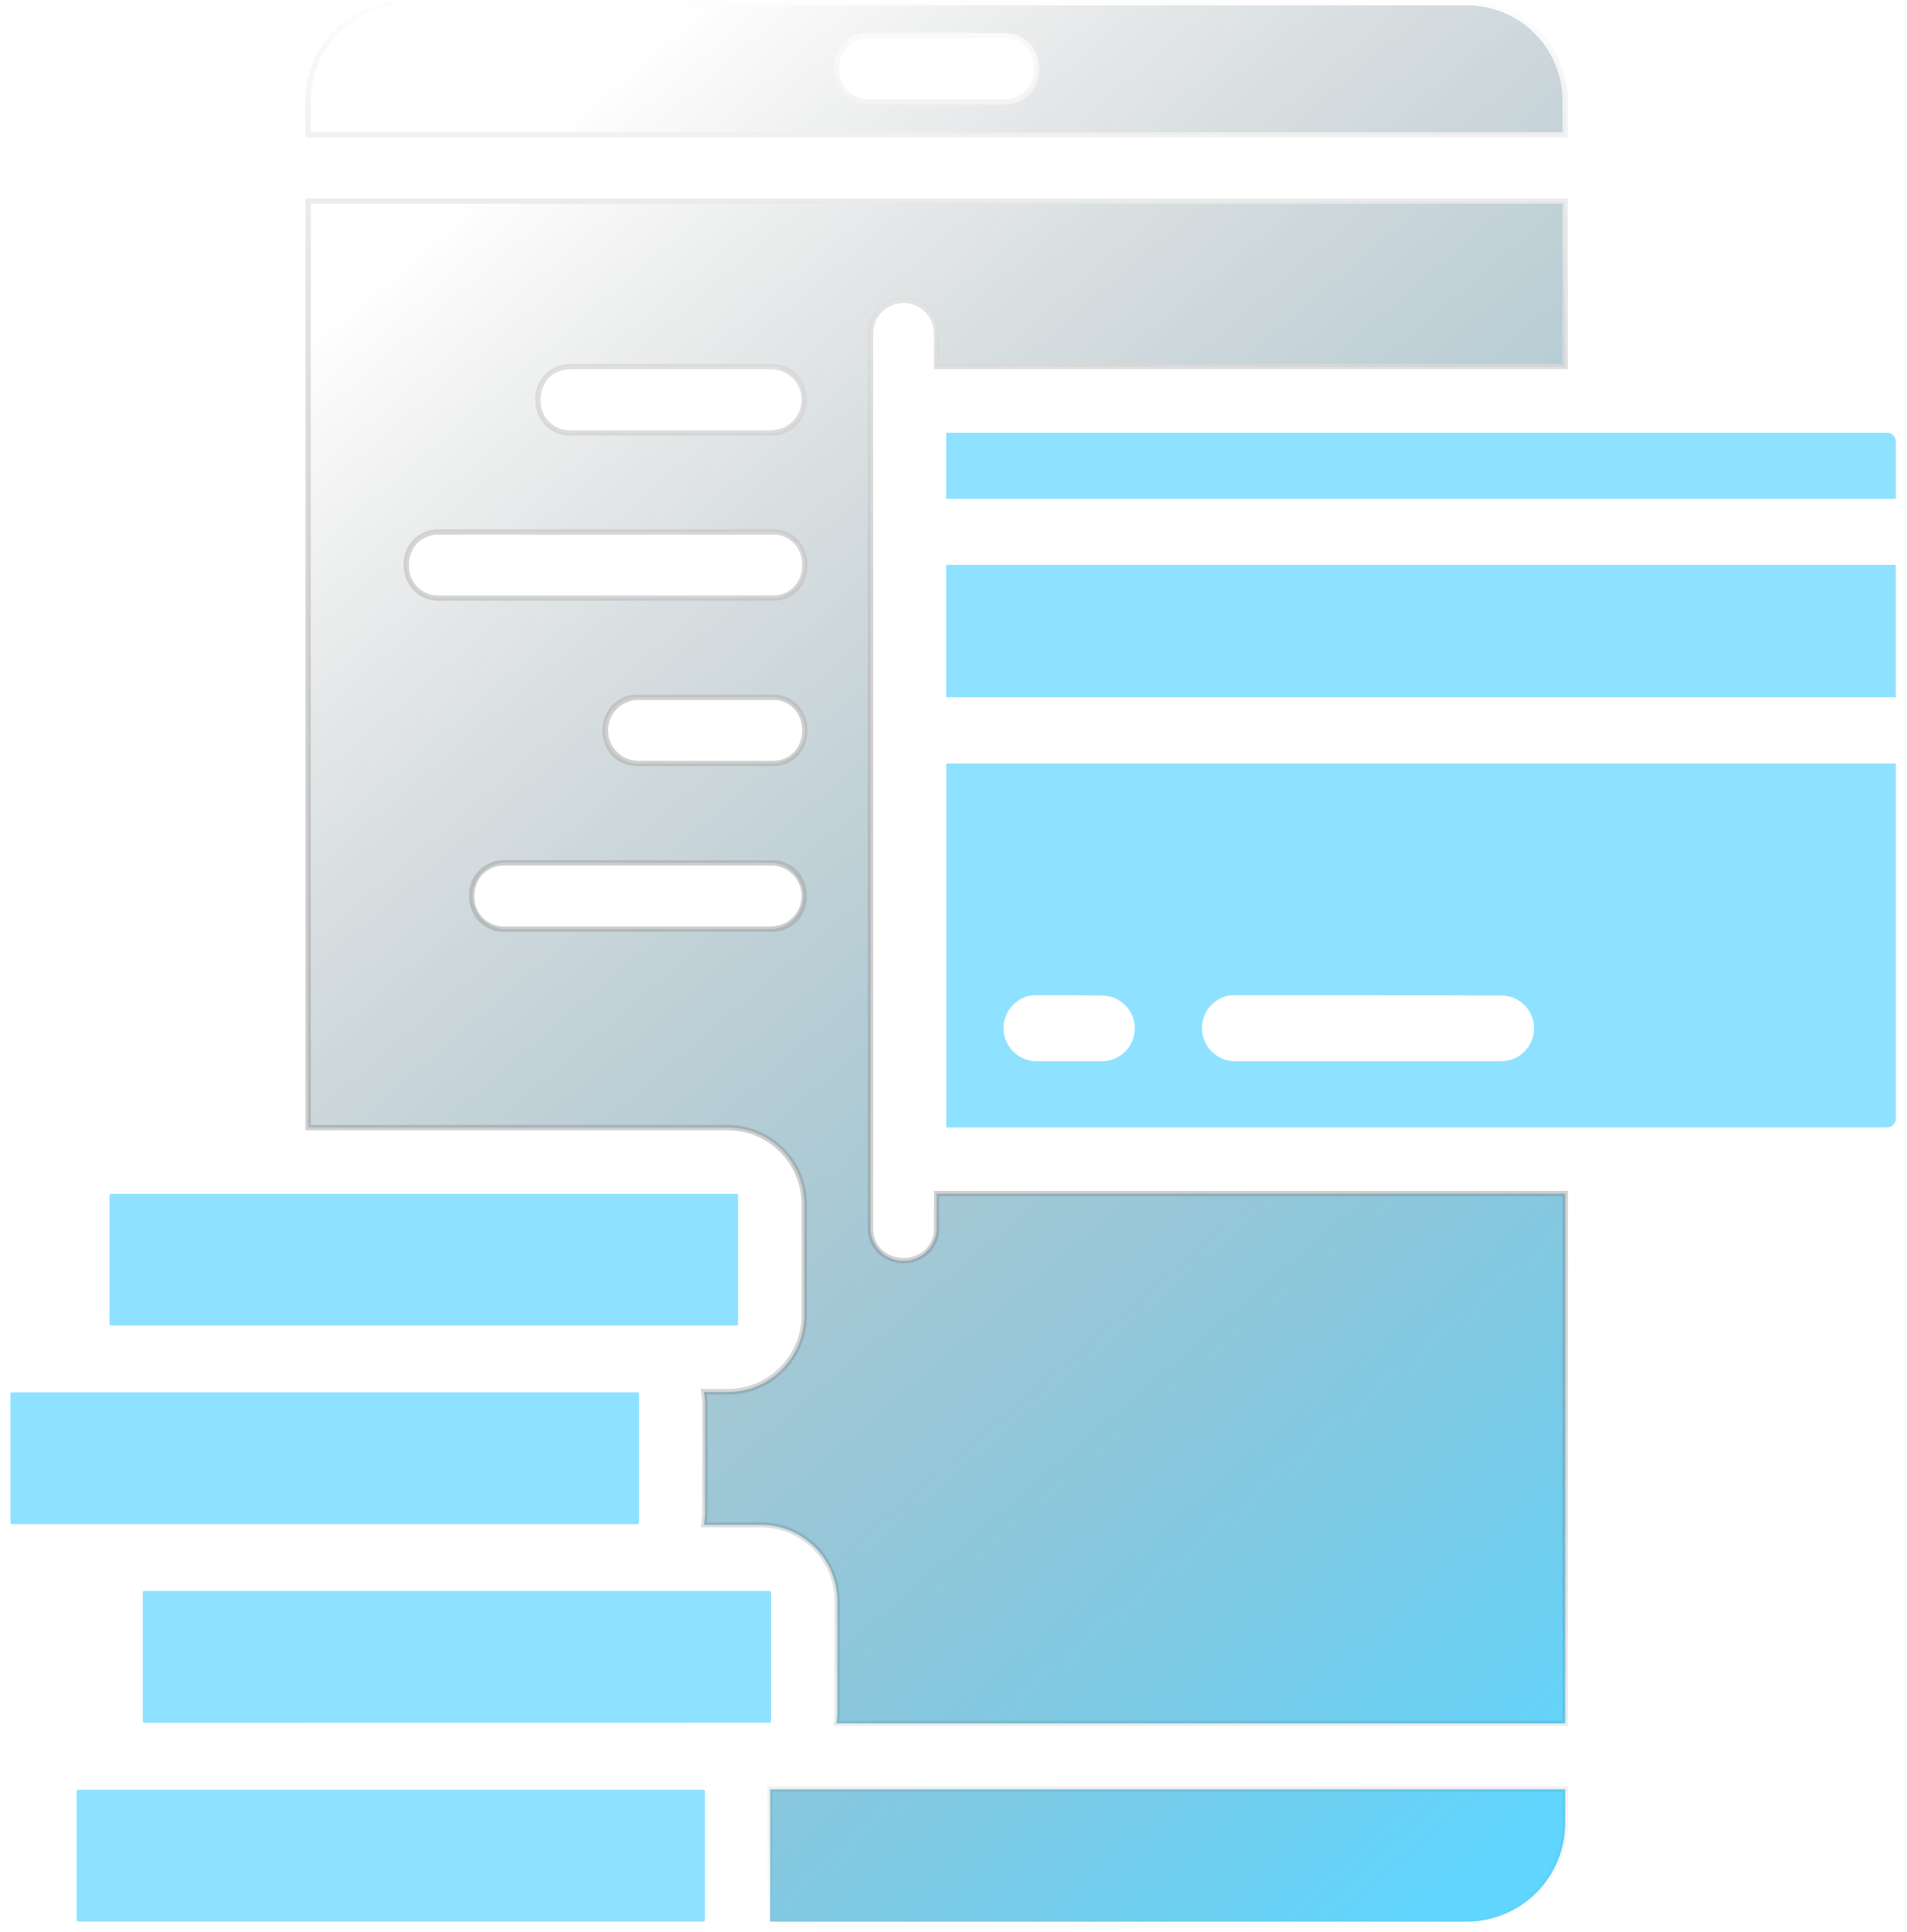
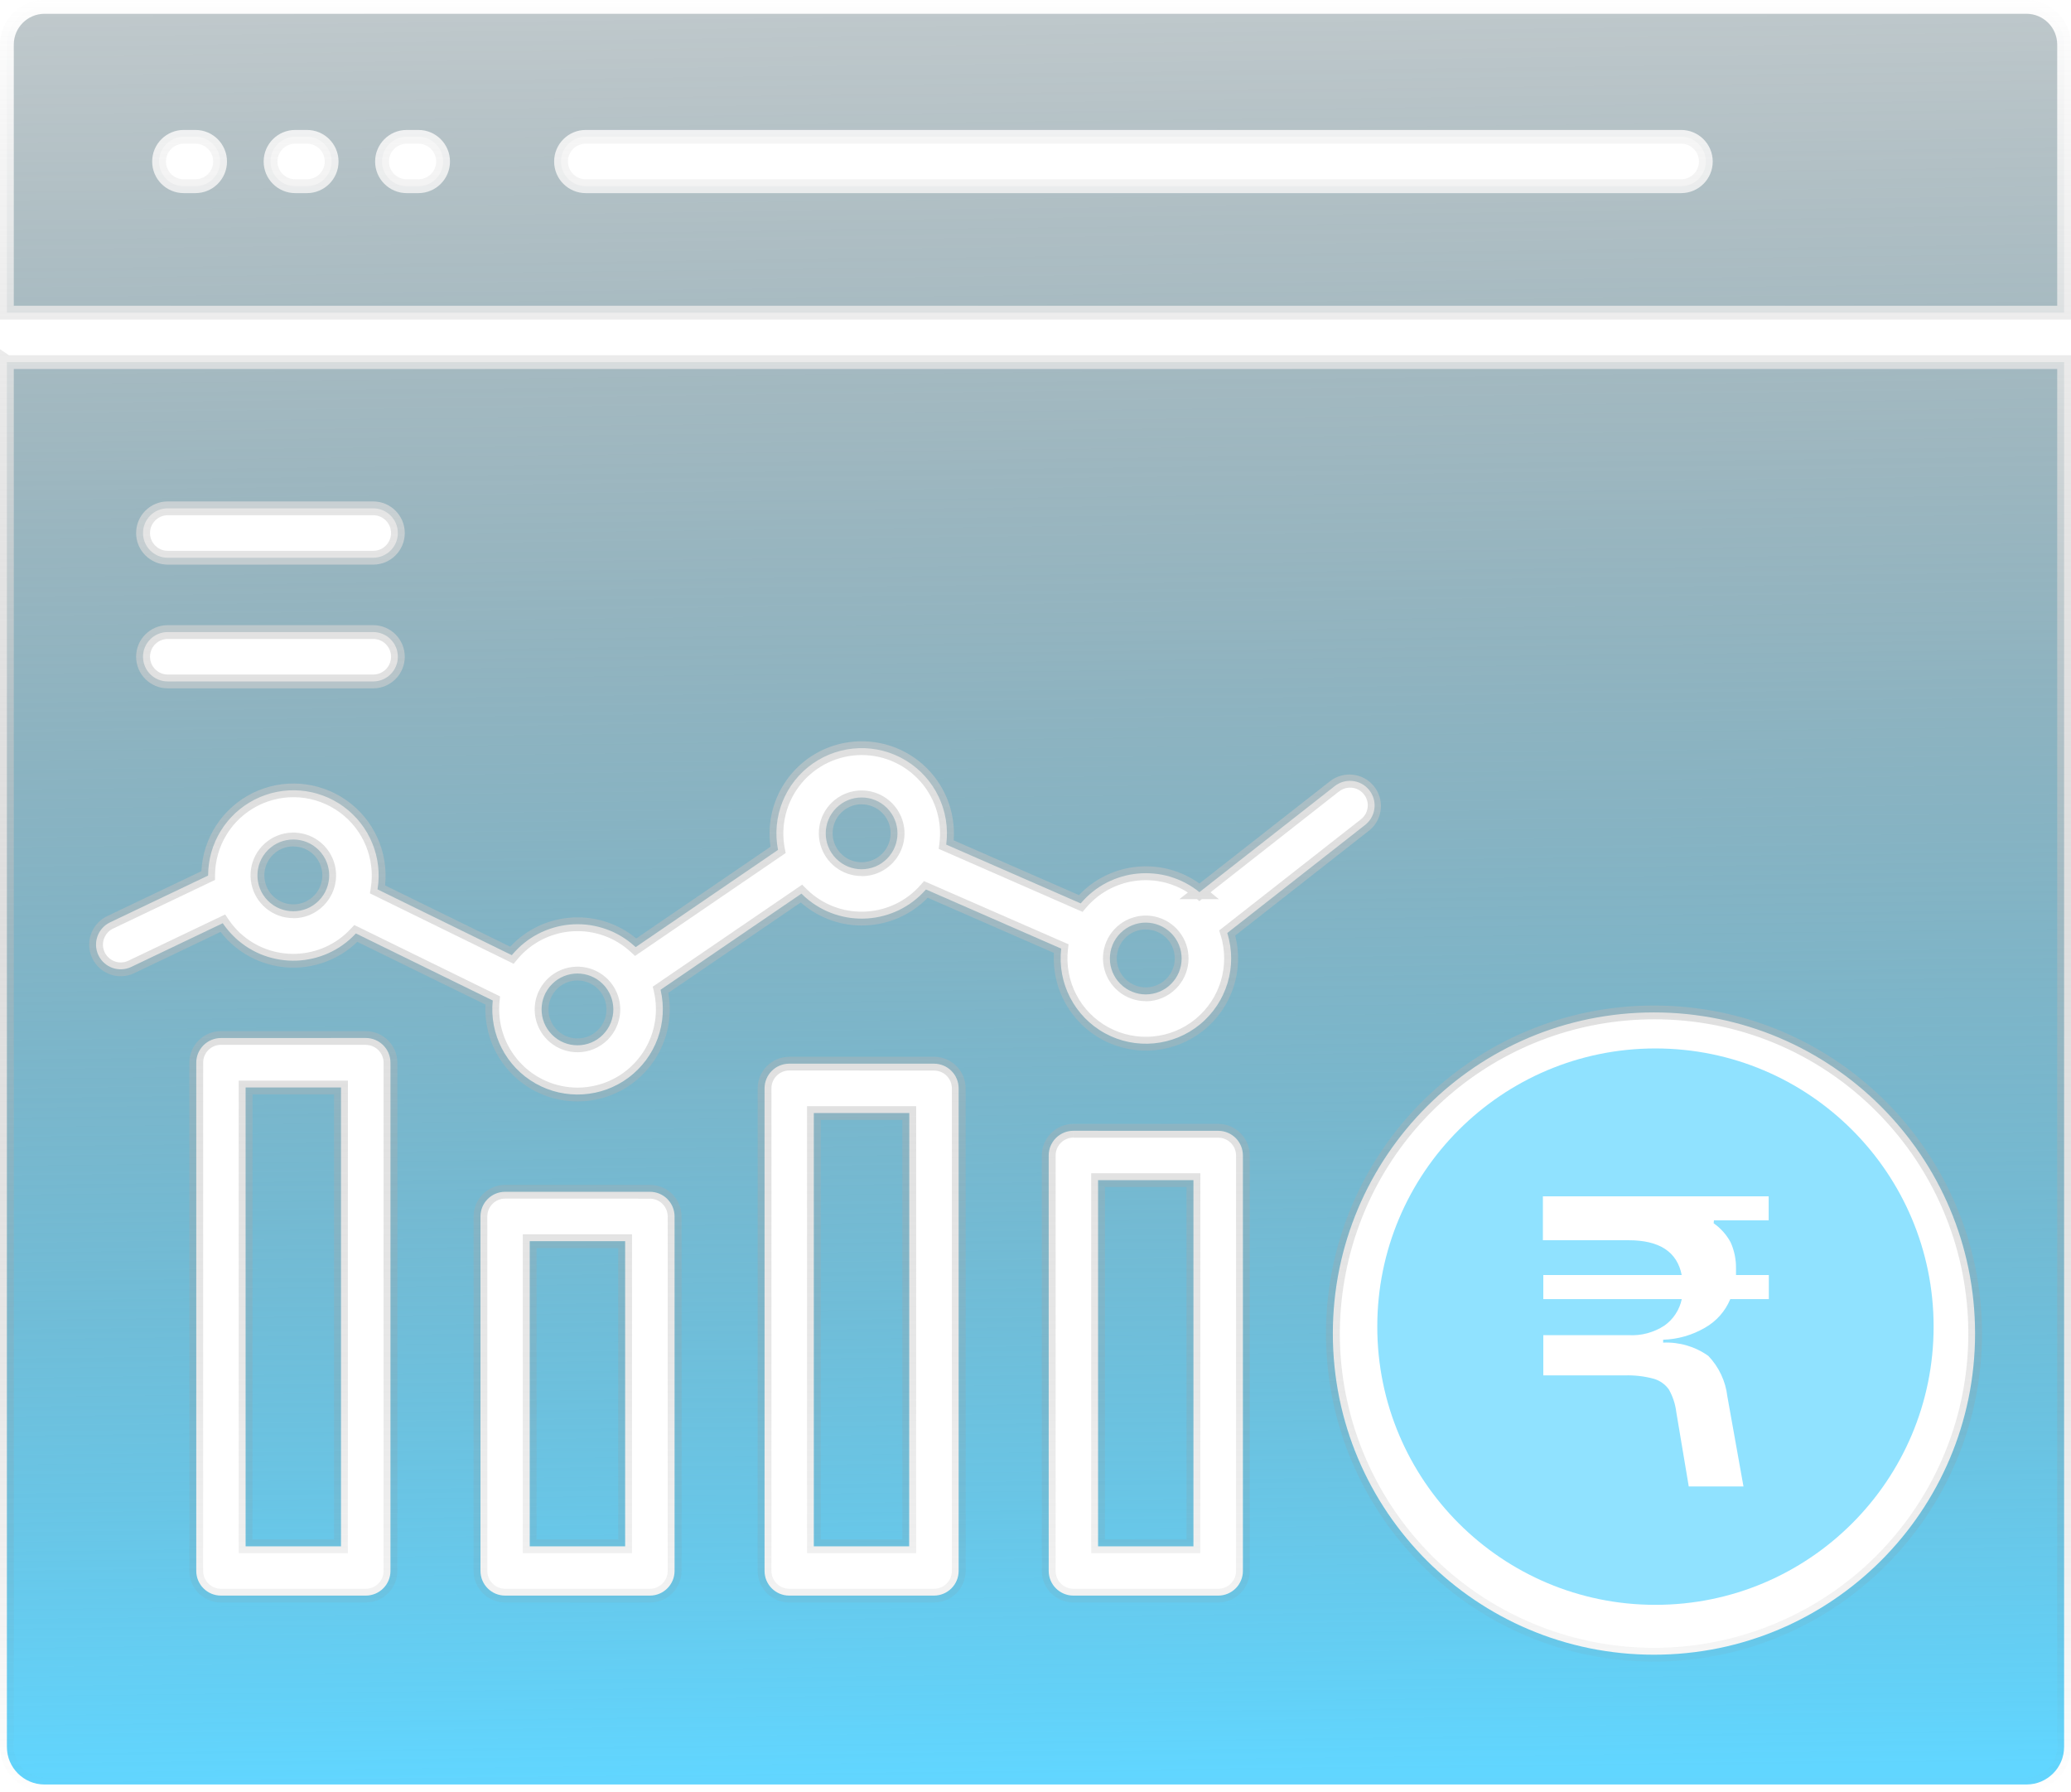
- <svg xmlns="http://www.w3.org/2000/svg" width="91.499" height="92.719" viewBox="0 0 91.499 92.719">
+ <svg xmlns="http://www.w3.org/2000/svg" width="90.086" height="77.916" viewBox="0 0 90.086 77.916">
  <defs>
-     <linearGradient id="linear-gradient" x1="0.879" y1="1" x2="0.32" gradientUnits="objectBoundingBox">
-       <stop offset="0" stop-color="#60d6ff" />
-       <stop offset="1" stop-color="#545454" stop-opacity="0" />
+     <linearGradient id="linear-gradient" x1="0.666" y1="1" x2="0.646" y2="-0.404" gradientUnits="objectBoundingBox">
+       <stop offset="0" stop-color="#61d6ff" />
+       <stop offset="1" stop-opacity="0" />
    </linearGradient>
    <linearGradient id="linear-gradient-2" x1="0.5" x2="0.5" y2="1" gradientUnits="objectBoundingBox">
      <stop offset="0" stop-color="#fff" />
-       <stop offset="1" stop-color="#383838" stop-opacity="0" />
+       <stop offset="1" stop-color="gray" stop-opacity="0" />
    </linearGradient>
  </defs>
-   <g id="Group_31187" data-name="Group 31187" transform="translate(-1080.773 -724.255)">
-     <path id="Path_35461" data-name="Path 35461" d="M7.22,0A4.709,4.709,0,0,0,2.463,4.757v1.59H62.8V4.757A4.718,4.718,0,0,0,58.032,0ZM29.287,1.584h6.52a1.587,1.587,0,1,1,0,3.173H29.456a1.589,1.589,0,0,1-.168-3.173M2.463,9.52V53.985h20.17a3.677,3.677,0,0,1,3.643,3.649v5.389a3.673,3.673,0,0,1-3.643,3.649H21.456a3.384,3.384,0,0,1,.052.487v5.4a3.464,3.464,0,0,1-.052.493h2.761a3.672,3.672,0,0,1,3.643,3.643v5.4a3.382,3.382,0,0,1-.046.481H62.8V57.153H32.629v1.6a1.587,1.587,0,1,1-3.173,0V15.872a1.587,1.587,0,1,1,3.173,0v1.6H62.8V9.52Zm12.542,7.948h9.682a1.59,1.59,0,0,1,0,3.179h-9.52a1.592,1.592,0,1,1-.162-3.179M8.647,25.4h16.04a1.587,1.587,0,1,1,0,3.173H8.815A1.589,1.589,0,0,1,8.647,25.4m9.694,7.936h6.346a1.587,1.587,0,1,1,0,3.173H18.341a1.587,1.587,0,1,1,0-3.173m-6.515,7.942H24.687a1.59,1.59,0,0,1,0,3.179h-12.7a1.592,1.592,0,0,1-.162-3.179M24.635,85.74v6.352h33.4A4.728,4.728,0,0,0,62.8,87.324V85.74Z" transform="translate(1093.1 724.384)" fill="url(#linear-gradient)" />
-     <path id="Path_35461_-_Outline" data-name="Path 35461 - Outline" d="M7.049-.3H57.86a4.847,4.847,0,0,1,4.9,4.886V6.3H2.163V4.586A4.834,4.834,0,0,1,7.049-.3ZM62.5,6.046V4.586A4.585,4.585,0,0,0,57.86-.043H7.049A4.579,4.579,0,0,0,2.42,4.586V6.046ZM35.682,1.283a1.616,1.616,0,0,1,1.467.8,1.886,1.886,0,0,1,0,1.831,1.61,1.61,0,0,1-1.462.8H29.221a1.649,1.649,0,0,1-1.25-.518,1.773,1.773,0,0,1-.454-1.141,1.654,1.654,0,0,1,1.59-1.773h6.575Zm.006,3.174a1.362,1.362,0,0,0,1.239-.671,1.621,1.621,0,0,0,0-1.573,1.368,1.368,0,0,0-1.244-.673H29.121a1.416,1.416,0,0,0-1.033.509,1.5,1.5,0,0,0-.314,1,1.4,1.4,0,0,0,1.447,1.41h6.466ZM2.163,9.22H62.758v8.2H32.329V15.7a1.458,1.458,0,1,0-2.916,0V58.58a1.43,1.43,0,0,0,.381,1.063,1.567,1.567,0,0,0,2.152,0,1.434,1.434,0,0,0,.384-1.064V56.853H62.758V82.524H27.494l.023-.163a3.153,3.153,0,0,0,.043-.447v-5.4A3.543,3.543,0,0,0,24.046,73h-2.91l.021-.147.012-.08a2.676,2.676,0,0,0,.039-.4v-5.4a2.545,2.545,0,0,0-.038-.382l-.013-.087-.021-.147h1.326a3.545,3.545,0,0,0,3.514-3.52V57.463a3.548,3.548,0,0,0-3.514-3.52H2.163ZM62.5,9.477H2.42V53.685H22.462a3.806,3.806,0,0,1,3.772,3.778v5.389a3.8,3.8,0,0,1-3.772,3.778H21.434a2.448,2.448,0,0,1,.032.359v5.4a2.532,2.532,0,0,1-.032.364h2.612a3.8,3.8,0,0,1,3.772,3.772v5.4a2.7,2.7,0,0,1-.027.353H62.5V57.11H32.586v1.466a1.685,1.685,0,0,1-.457,1.247,1.823,1.823,0,0,1-2.52,0,1.681,1.681,0,0,1-.454-1.248V15.7a1.715,1.715,0,0,1,1.687-1.736h.034a1.715,1.715,0,0,1,1.71,1.738v1.465H62.5Zm-47.67,7.69h9.685a1.664,1.664,0,0,1,1.287.54,1.831,1.831,0,0,1,0,2.356,1.664,1.664,0,0,1-1.287.54H15a1.662,1.662,0,0,1-1.359-.526,1.79,1.79,0,0,1-.446-1.159,1.65,1.65,0,0,1,1.633-1.751Zm9.685,3.179a1.461,1.461,0,0,0,0-2.922H14.837a1.421,1.421,0,0,0-1.057.49,1.5,1.5,0,0,0-.329,1,1.405,1.405,0,0,0,1.444,1.437l.095,0h9.526Zm.045,4.756a1.616,1.616,0,0,1,1.468.8,1.884,1.884,0,0,1,0,1.829,1.616,1.616,0,0,1-1.468.8H8.581a1.649,1.649,0,0,1-1.25-.518,1.773,1.773,0,0,1-.454-1.141A1.654,1.654,0,0,1,8.466,25.1H24.561Zm0,3.174a1.368,1.368,0,0,0,1.245-.673,1.619,1.619,0,0,0,0-1.571,1.368,1.368,0,0,0-1.245-.673H8.48a1.416,1.416,0,0,0-1.033.509,1.5,1.5,0,0,0-.314,1,1.4,1.4,0,0,0,1.447,1.41h15.98Zm-6.436,4.762h6.436a1.611,1.611,0,0,1,1.463.8,1.887,1.887,0,0,1,0,1.832,1.611,1.611,0,0,1-1.463.8H18.124a1.65,1.65,0,0,1-1.279-.539,1.835,1.835,0,0,1,0-2.353,1.65,1.65,0,0,1,1.279-.54Zm6.392.258H18.124a1.458,1.458,0,1,0,.043,2.916h6.395a1.363,1.363,0,0,0,1.24-.671,1.622,1.622,0,0,0,0-1.575,1.363,1.363,0,0,0-1.24-.671h-.044ZM11.651,40.981H24.516a1.664,1.664,0,0,1,1.287.54,1.831,1.831,0,0,1,0,2.356,1.664,1.664,0,0,1-1.287.54H11.82a1.655,1.655,0,0,1-1.359-.523,1.786,1.786,0,0,1-.444-1.154,1.654,1.654,0,0,1,1.631-1.759ZM24.516,44.16a1.461,1.461,0,0,0,0-2.922H11.658a1.422,1.422,0,0,0-1.056.495,1.5,1.5,0,0,0-.328,1,1.4,1.4,0,0,0,1.436,1.429l.1,0H24.516ZM24.335,85.44H62.758v1.712a4.857,4.857,0,0,1-4.9,4.9H24.335ZM62.5,85.7H24.592v6.095H57.86a4.6,4.6,0,0,0,4.64-4.64Z" transform="translate(1093.271 724.555)" fill="url(#linear-gradient-2)" />
-     <path id="Union_96" data-name="Union 96" d="M.006,33.339V15.872H45.585v17a.428.428,0,0,1-.458.464Zm13.83-3.179h12.7v-.006a1.576,1.576,0,1,0,0-3.145c-3.057-.017-8.325-.012-12.873-.017A1.591,1.591,0,0,0,13.835,30.16ZM4.154,26.992A1.59,1.59,0,0,0,4.3,30.16H7.478a1.575,1.575,0,0,0,0-3.15c-1.091-.015-1.617-.018-2.238-.018ZM0,12.693V6.341H45.579v6.352Zm0-9.52V0H45.127a.419.419,0,0,1,.453.458V3.173Z" transform="translate(1126.187 745.024)" fill="rgba(96,214,255,0.7)" stroke="rgba(0,0,0,0)" stroke-width="1" />
-     <path id="Union_97" data-name="Union 97" d="M3.256,34.926a.081.081,0,0,1-.081-.081V28.679a.081.081,0,0,1,.081-.081h30a.081.081,0,0,1,.081.081v6.165a.083.083,0,0,1-.083.083Zm3.176-9.541a.081.081,0,0,1-.081-.081V19.138a.081.081,0,0,1,.081-.081h30a.081.081,0,0,1,.081.081V25.3a.081.081,0,0,1-.081.081ZM.081,15.855A.081.081,0,0,1,0,15.774V9.608a.081.081,0,0,1,.081-.081h30.01a.081.081,0,0,1,.081.081v6.165a.083.083,0,0,1-.083.083ZM4.838,6.323a.081.081,0,0,1-.081-.081V.081A.081.081,0,0,1,4.838,0h30.01a.08.08,0,0,1,.08.08V6.242a.081.081,0,0,1-.081.081Z" transform="translate(1081.273 781.548)" fill="rgba(96,214,255,0.7)" stroke="rgba(0,0,0,0)" stroke-width="1" />
+   <g id="Group_31606" data-name="Group 31606" transform="translate(-779.7 -426.7)">
+     <g id="Group_31605" data-name="Group 31605" transform="translate(780 427)">
+       <path id="Path_36715" data-name="Path 36715" d="M71.643,43.735a13.968,13.968,0,1,1-13.966,13.97v0A13.967,13.967,0,0,1,71.643,43.735M72.828,5.65a1.074,1.074,0,0,1,0,2.148H25.178a1.074,1.074,0,0,1,0-2.148ZM8.2,5.65A1.074,1.074,0,1,1,8.2,7.8H7.693a1.074,1.074,0,0,1,0-2.148Zm4.85,0a1.074,1.074,0,1,1,0,2.148h-.509a1.074,1.074,0,1,1,0-2.148Zm4.851,0a1.074,1.074,0,0,1,0,2.148h-.509a1.074,1.074,0,0,1,0-2.148ZM0,15.45H89.486V75.688a1.636,1.636,0,0,1-1.628,1.628H1.628A1.636,1.636,0,0,1,0,75.688V15.448ZM87.858,0H1.628A1.636,1.636,0,0,0,0,1.628V13.3H89.486V1.628A1.636,1.636,0,0,0,87.858,0M46.391,48.883a1.072,1.072,0,0,0-1.074,1.072V68.029A1.074,1.074,0,0,0,46.391,69.1h6.3a1.074,1.074,0,0,0,1.074-1.074V49.958a1.072,1.072,0,0,0-1.073-1.073h0Zm5.222,2.147H47.465V66.958h4.148ZM34.031,45.964a1.074,1.074,0,0,0-1.074,1.074V68.029A1.074,1.074,0,0,0,34.031,69.1h6.3A1.074,1.074,0,0,0,41.4,68.029V47.038a1.074,1.074,0,0,0-1.074-1.074Zm5.222,2.148H35.1V66.958h4.148ZM21.671,51.536A1.074,1.074,0,0,0,20.6,52.61V68.029A1.074,1.074,0,0,0,21.671,69.1h6.3a1.074,1.074,0,0,0,1.072-1.074V52.61a1.074,1.074,0,0,0-1.074-1.074Zm5.222,2.148h-4.15V66.958h4.15Zm11.39-18.841a1.561,1.561,0,1,0,0,2.208h0a1.563,1.563,0,0,0,0-2.207m12.36,5.442a1.561,1.561,0,1,0,0,2.208,1.563,1.563,0,0,0,0-2.208M6.995,23.958h8.937a1.074,1.074,0,0,0,0-2.148H6.995a1.074,1.074,0,0,0,0,2.148M9.311,44.849a1.074,1.074,0,0,0-1.074,1.074V68.029A1.074,1.074,0,0,0,9.311,69.1h6.3a1.074,1.074,0,0,0,1.074-1.074V45.921a1.074,1.074,0,0,0-1.074-1.074ZM14.533,47H10.384V66.958h4.149V47ZM25.923,42.5a1.561,1.561,0,1,0,0,2.208,1.563,1.563,0,0,0,0-2.208m-12.36-5.829a1.561,1.561,0,1,0,0,2.208,1.563,1.563,0,0,0,0-2.208m38.31,1.833,5.87-4.6A1.07,1.07,0,1,1,59.1,35.565c-.012.011-.026.021-.039.031l-5.976,4.685a3.709,3.709,0,1,1-7.224.678l-5.883-2.572a3.71,3.71,0,0,1-5.234.352c-.062-.055-.123-.112-.182-.171l-6.128,4.181a3.709,3.709,0,1,1-7.3.467L15.18,40.3a3.71,3.71,0,0,1-5.242.195,3.76,3.76,0,0,1-.548-.64l-3.978,1.9a1.073,1.073,0,0,1-.923-1.938l4.264-2.034a3.709,3.709,0,1,1,7.369.6l5.842,2.862a3.709,3.709,0,0,1,5.222-.495c.056.047.111.1.165.145l6.192-4.229a3.709,3.709,0,1,1,7.316-.231l5.851,2.558a3.708,3.708,0,0,1,5.166-.487ZM6.995,29.339h8.937a1.074,1.074,0,0,0,0-2.148H6.995a1.074,1.074,0,0,0,0,2.148" fill-rule="evenodd" fill="url(#linear-gradient)" />
+       <path id="Path_36715_-_Outline" data-name="Path 36715 - Outline" d="M87.859,77.616H1.628A1.941,1.941,0,0,1-.3,75.689v-60.8l.394.263H89.786V75.688A1.941,1.941,0,0,1,87.859,77.616ZM.3,15.75V75.688a1.339,1.339,0,0,0,1.329,1.328H87.857a1.339,1.339,0,0,0,1.329-1.329V15.75ZM71.647,71.971a14.268,14.268,0,1,1,0-28.536h0a14.268,14.268,0,0,1,0,28.536Zm0-28.236,0,.3a13.668,13.668,0,1,0,9.666,4,13.578,13.578,0,0,0-9.666-4ZM52.691,69.4h-6.3a1.376,1.376,0,0,1-1.374-1.374V49.958a1.376,1.376,0,0,1,1.372-1.375l6.3,0a1.375,1.375,0,0,1,1.374,1.373V68.029A1.376,1.376,0,0,1,52.691,69.4Zm-6.3-20.52v.3a.774.774,0,0,0-.772.773V68.029a.775.775,0,0,0,.774.774h6.3a.775.775,0,0,0,.774-.774V49.958a.774.774,0,0,0-.773-.773l-6.3,0ZM40.331,69.4h-6.3a1.376,1.376,0,0,1-1.374-1.374V47.038a1.376,1.376,0,0,1,1.374-1.374h6.3a1.376,1.376,0,0,1,1.374,1.374V68.029A1.376,1.376,0,0,1,40.331,69.4Zm-6.3-23.139a.775.775,0,0,0-.774.774V68.029a.775.775,0,0,0,.774.774h6.3a.775.775,0,0,0,.774-.774V47.038a.775.775,0,0,0-.774-.774ZM27.972,69.4h-6.3A1.376,1.376,0,0,1,20.3,68.029V52.61a1.376,1.376,0,0,1,1.374-1.374h6.3a1.376,1.376,0,0,1,1.374,1.374V68.029A1.376,1.376,0,0,1,27.972,69.4Zm-6.3-17.567a.775.775,0,0,0-.774.774V68.029a.775.775,0,0,0,.774.774h6.3a.775.775,0,0,0,.772-.774V52.61a.775.775,0,0,0-.774-.774ZM15.611,69.4h-6.3a1.376,1.376,0,0,1-1.374-1.374V45.923a1.376,1.376,0,0,1,1.374-1.374l6.3,0a1.376,1.376,0,0,1,1.374,1.374V68.029A1.376,1.376,0,0,1,15.611,69.4Zm0-24.256-6.3,0a.775.775,0,0,0-.774.774V68.029a.775.775,0,0,0,.774.774h6.3a.775.775,0,0,0,.774-.774V45.921a.775.775,0,0,0-.774-.774Zm36.3,22.111H47.165V50.73h4.748Zm-4.148-.6h3.548V51.33H47.765Zm-8.212.6H34.805V47.812h4.748Zm-4.148-.6h3.548V48.412H35.4Zm-8.212.6h-4.75V53.384h4.75Zm-4.15-.6h3.55V53.984h-3.55Zm-8.21.6H10.084V46.7h4.749Zm-4.149-.6h3.549V47.3H10.684ZM24.819,47.607a4.01,4.01,0,0,1-3.9-3.093,3.982,3.982,0,0,1-.1-1.119l-5.576-2.73a4.005,4.005,0,0,1-5.948-.431L5.541,42.027a1.362,1.362,0,0,1-.59.134,1.374,1.374,0,0,1-.591-2.613l4.1-1.955a4.009,4.009,0,1,1,7.991.617l5.442,2.666a4.009,4.009,0,0,1,5.484-.359l5.841-3.989a4.009,4.009,0,0,1,3.192-4.511,4.009,4.009,0,0,1,4.773,4.232l5.451,2.383a4.008,4.008,0,0,1,5.24-.505l5.684-4.451a1.37,1.37,0,0,1,1.738,2.117l-.044.035-.007.005-5.815,4.559a4.009,4.009,0,1,1-7.885.755l-5.49-2.4a4.01,4.01,0,0,1-5.507.218l-.015-.013-5.763,3.932A4.009,4.009,0,0,1,25.74,47.5,4.028,4.028,0,0,1,24.819,47.607Zm-9.707-7.674,6.341,3.105-.022.208a3.411,3.411,0,0,0,3.388,3.76,3.427,3.427,0,0,0,.783-.091,3.408,3.408,0,0,0,2.539-4.1l-.047-.2,6.5-4.437.176.176c.052.052.109.105.169.159a3.41,3.41,0,0,0,4.809-.325l.145-.165,6.288,2.749-.026.221a3.409,3.409,0,1,0,6.64-.623l-.062-.2,6.152-4.823.011-.008.01-.009a.77.77,0,1,0-.976-1.191l-.005,0L52.356,38.51l.366.3h-.746l-.105.082-.1-.082H51l.372-.291a3.407,3.407,0,0,0-4.436.672l-.144.171L40.532,36.62l.03-.224a3.41,3.41,0,0,0-3.375-3.856,3.412,3.412,0,0,0-3.349,4.069l.038.194-6.553,4.475-.175-.162c-.047-.044-.1-.088-.154-.135a3.409,3.409,0,0,0-4.8.456l-.151.182L15.79,38.555l.037-.22a3.409,3.409,0,1,0-6.773-.551v.189L4.618,40.089a.774.774,0,0,0,.333,1.472.766.766,0,0,0,.332-.075l4.211-2.011.145.214a3.463,3.463,0,0,0,.5.589,3.41,3.41,0,0,0,4.818-.18Zm9.707,5.534a1.861,1.861,0,1,1,1.316-.545A1.848,1.848,0,0,1,24.819,45.468Zm0-3.122a1.261,1.261,0,1,0,.892.369A1.254,1.254,0,0,0,24.819,42.346Zm24.72.9a1.861,1.861,0,1,1,1.316-.545A1.848,1.848,0,0,1,49.539,43.25Zm0-3.121a1.261,1.261,0,1,0,.892.369A1.254,1.254,0,0,0,49.539,40.128Zm-37.08-.49a1.861,1.861,0,1,1,1.316-.545A1.848,1.848,0,0,1,12.459,39.639Zm0-3.121a1.261,1.261,0,1,0,.892.369A1.254,1.254,0,0,0,12.459,36.517Zm24.72,1.29h0A1.861,1.861,0,1,1,38.5,34.631a1.861,1.861,0,0,1-1.316,3.177Zm0-3.122a1.261,1.261,0,1,0,.892.369A1.254,1.254,0,0,0,37.179,34.685ZM15.934,29.639H6.995a1.374,1.374,0,0,1,0-2.748h8.938a1.374,1.374,0,1,1,0,2.748ZM7,27.491a.774.774,0,0,0,0,1.548h8.936a.774.774,0,1,0,0-1.548Zm8.938-3.233H6.995a1.374,1.374,0,0,1,0-2.748h8.938a1.374,1.374,0,1,1,0,2.748ZM7,22.11a.774.774,0,0,0,0,1.548h8.936a.774.774,0,1,0,0-1.548Zm82.79-8.51H-.3V1.628A1.941,1.941,0,0,1,1.627-.3H87.858a1.941,1.941,0,0,1,1.928,1.927ZM.3,13H89.186V1.628A1.339,1.339,0,0,0,87.857.3H1.628A1.339,1.339,0,0,0,.3,1.629ZM72.828,8.1H25.178a1.374,1.374,0,0,1,0-2.748h47.65a1.374,1.374,0,1,1,0,2.748ZM25.178,5.95a.774.774,0,0,0,0,1.548h47.65a.774.774,0,0,0,0-1.548ZM17.9,8.1h-.509a1.374,1.374,0,0,1,0-2.748H17.9a1.374,1.374,0,1,1,0,2.748ZM17.394,5.95a.774.774,0,0,0,0,1.548H17.9a.774.774,0,0,0,0-1.548ZM13.052,8.1h-.509a1.374,1.374,0,1,1,0-2.748h.509a1.374,1.374,0,0,1,0,2.748ZM12.543,5.95a.774.774,0,0,0,0,1.548h.509a.774.774,0,1,0,0-1.548ZM8.2,8.1H7.693a1.374,1.374,0,0,1,0-2.748H8.2A1.374,1.374,0,1,1,8.2,8.1ZM7.693,5.95a.774.774,0,0,0,0,1.548H8.2a.774.774,0,0,0,0-1.548Z" fill="url(#linear-gradient-2)" />
+     </g>
+     <path id="Path_36716" data-name="Path 36716" d="M78.355,55.58a12.1,12.1,0,1,0-12.1-12.1A12.1,12.1,0,0,0,78.355,55.58ZM80.9,38.856h2.38V37.811H73.459v1.911H77.19c1.334,0,2.109.5,2.307,1.514H73.477v1.046H79.5a1.879,1.879,0,0,1-.757,1.154,2.582,2.582,0,0,1-1.55.415H73.477V45.6h3.551a4.339,4.339,0,0,1,1.244.144,1.223,1.223,0,0,1,.667.469,2.651,2.651,0,0,1,.324.991l.541,3.227h2.38l-.7-3.912a3.062,3.062,0,0,0-.829-1.767,3.145,3.145,0,0,0-1.965-.577v-.126a3.853,3.853,0,0,0,1.821-.523,2.555,2.555,0,0,0,1.1-1.244h1.676V41.236H81.859v-.27a2.677,2.677,0,0,0-.234-1.154,2.411,2.411,0,0,0-.739-.829Z" transform="translate(773.355 440.922)" fill="#61d6ff" fill-rule="evenodd" opacity="0.7" />
  </g>
</svg>
